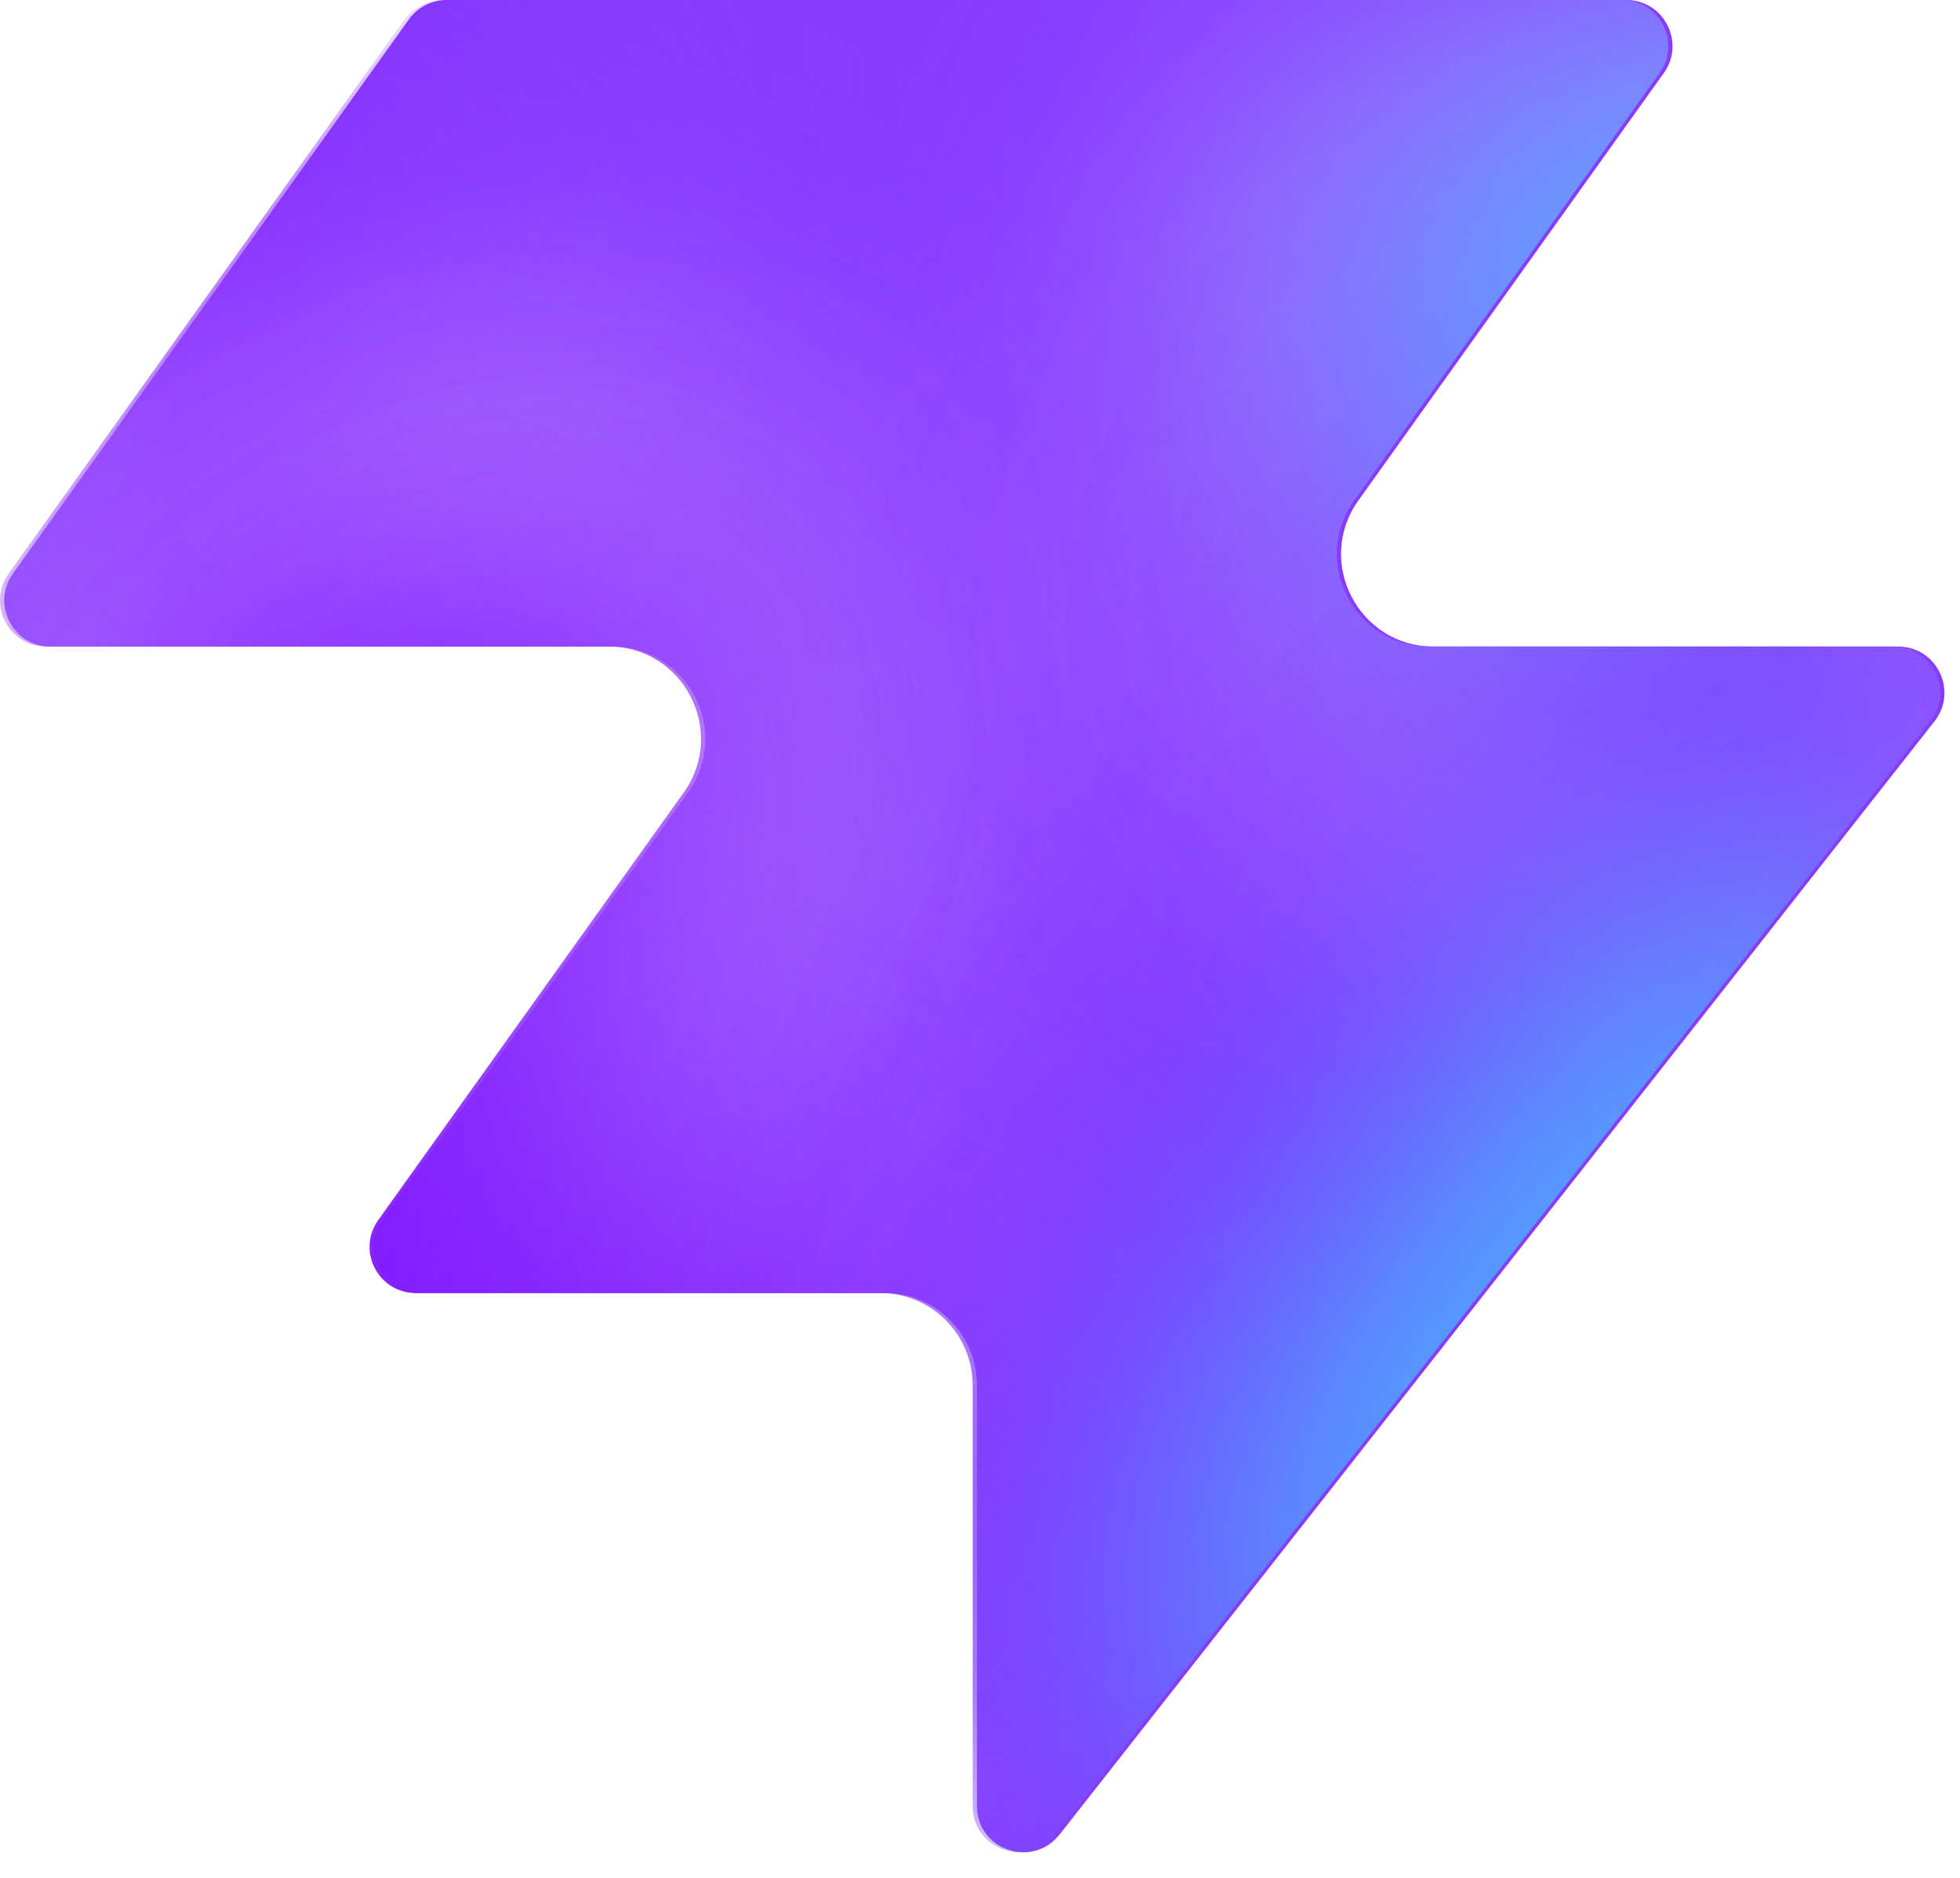
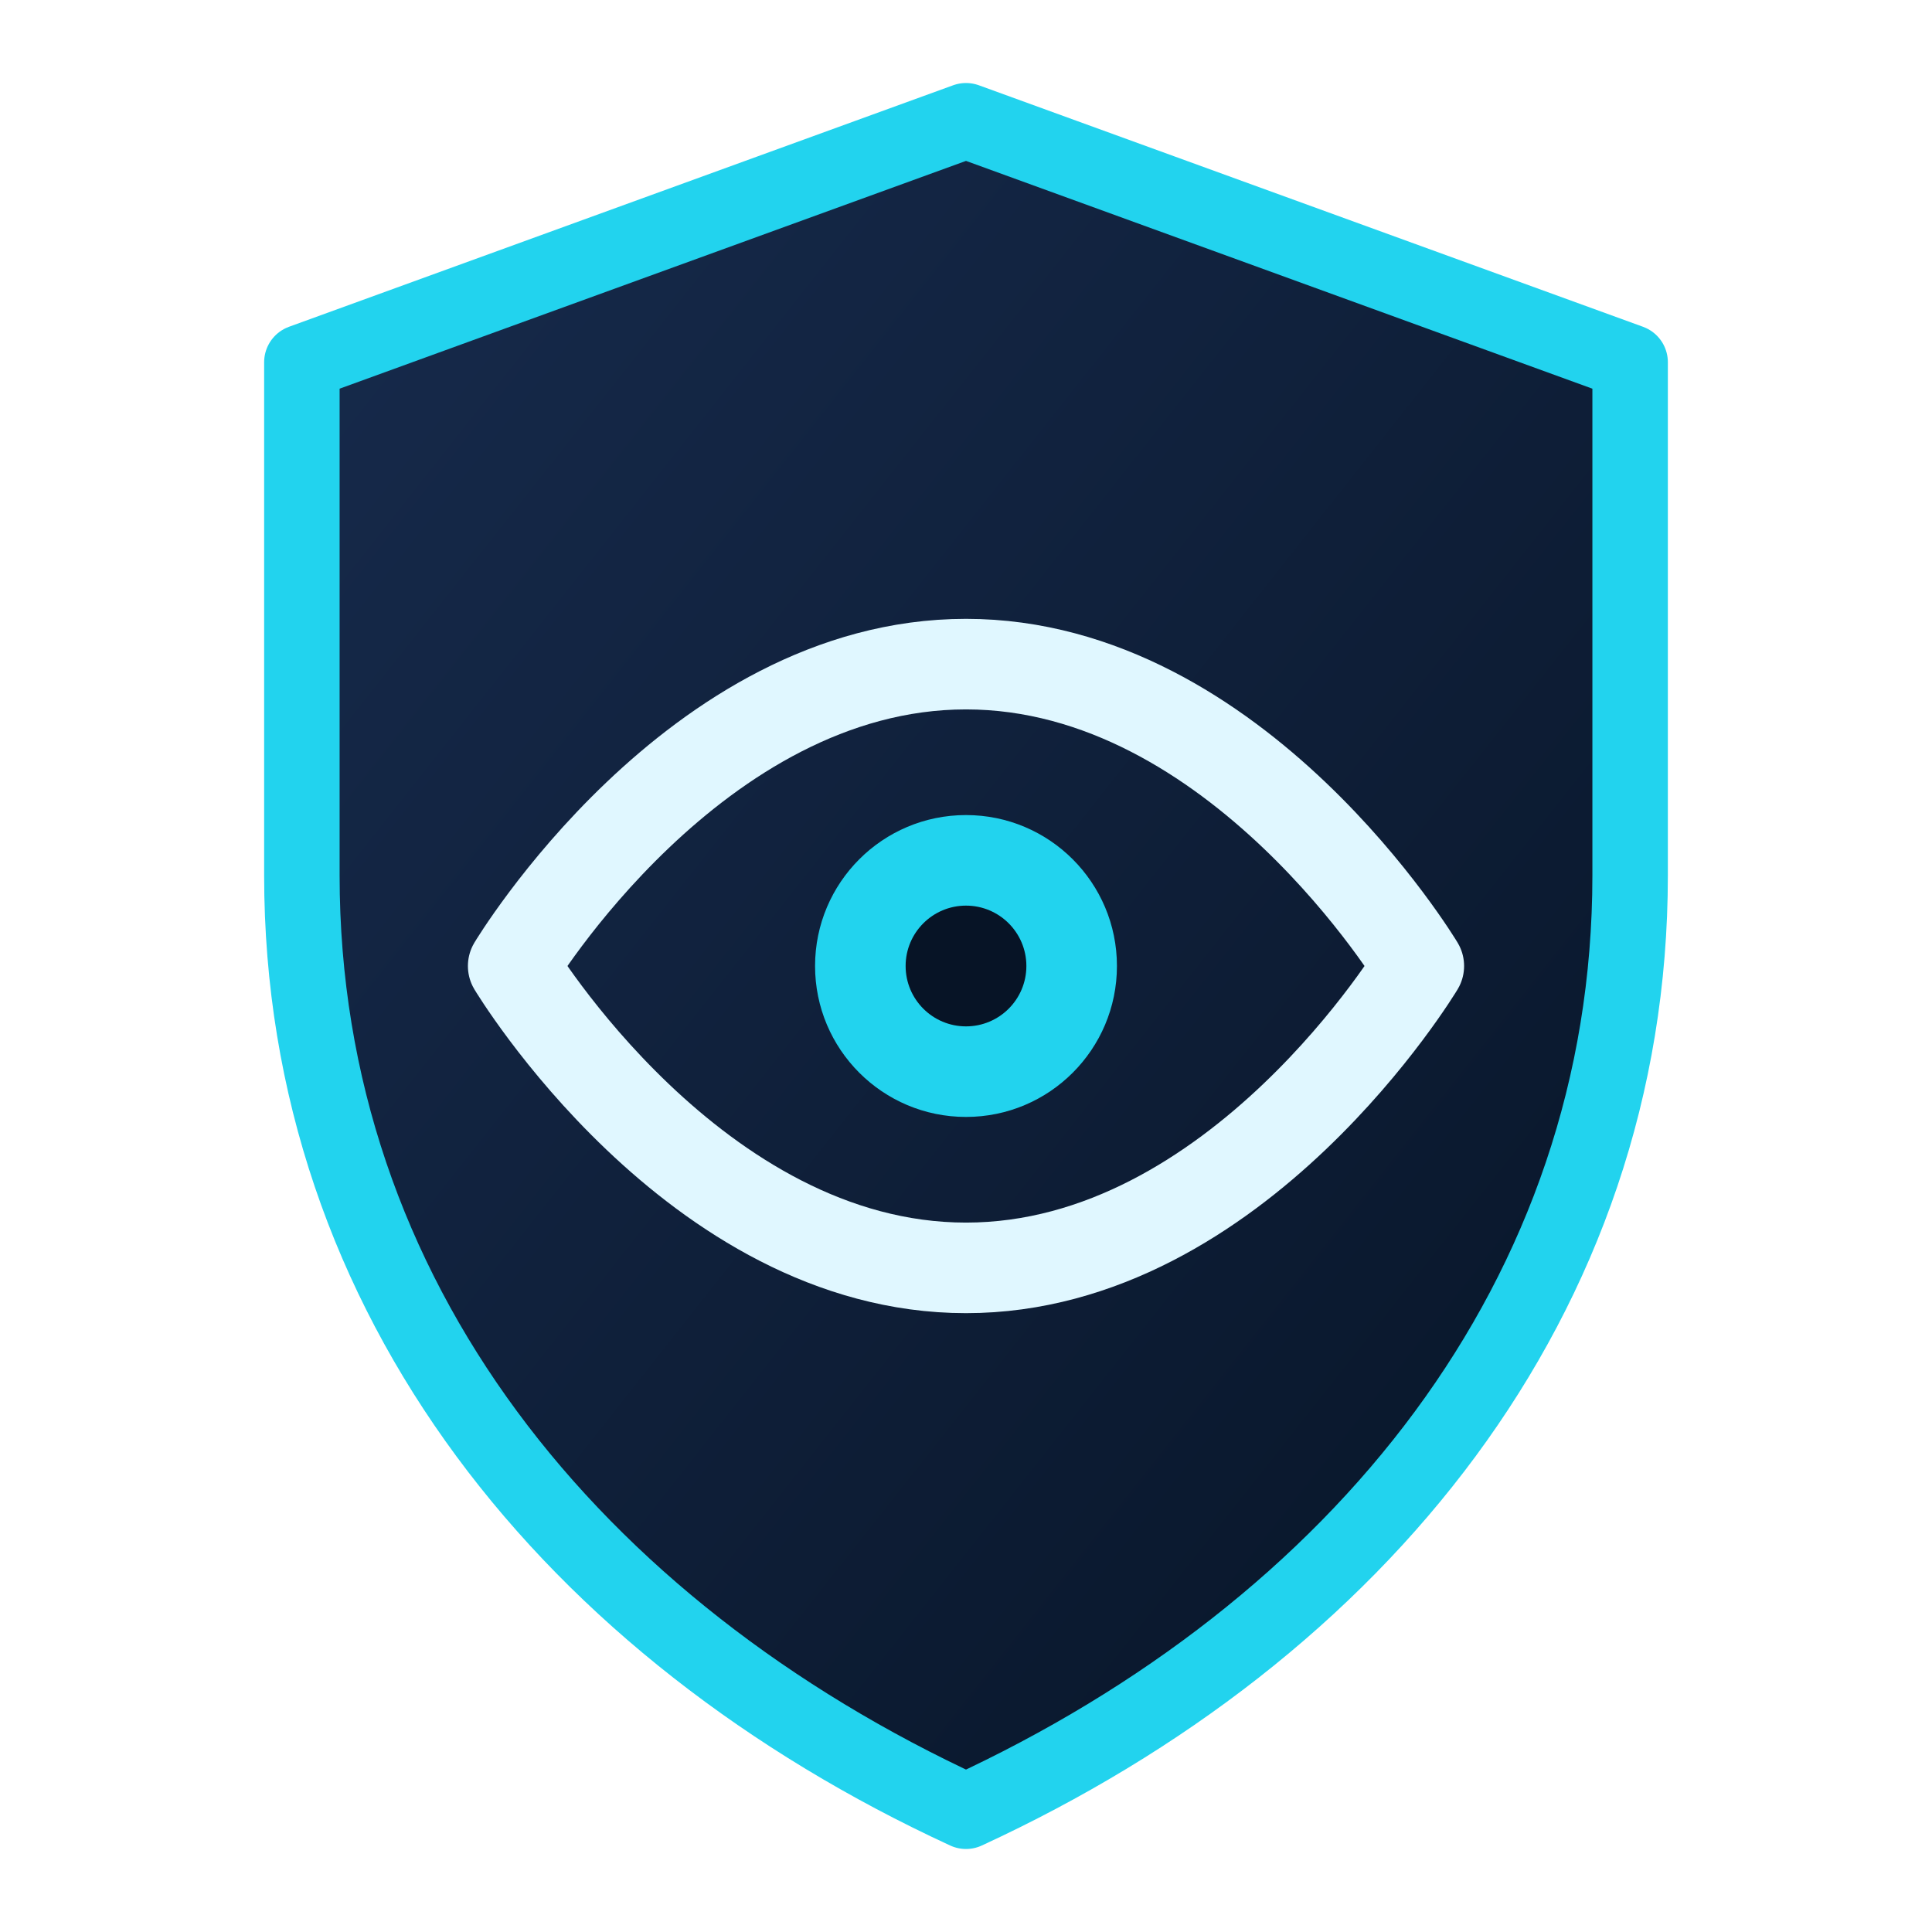
- <svg xmlns="http://www.w3.org/2000/svg" width="48" height="46" fill="none" viewBox="0 0 48 46">
-   <path fill="#863bff" d="M25.946 44.938c-.664.845-2.021.375-2.021-.698V33.937a2.26 2.26 0 0 0-2.262-2.262H10.287c-.92 0-1.456-1.04-.92-1.788l7.48-10.471c1.07-1.497 0-3.578-1.842-3.578H1.237c-.92 0-1.456-1.04-.92-1.788L10.013.474c.214-.297.556-.474.92-.474h28.894c.92 0 1.456 1.04.92 1.788l-7.48 10.471c-1.07 1.498 0 3.579 1.842 3.579h11.377c.943 0 1.473 1.088.89 1.83L25.947 44.94z" style="fill:#863bff;fill:color(display-p3 .525 .23 1);fill-opacity:1" />
-   <mask id="a" width="48" height="46" x="0" y="0" maskUnits="userSpaceOnUse" style="mask-type:alpha">
-     <path fill="#000" d="M25.842 44.938c-.664.844-2.021.375-2.021-.698V33.937a2.26 2.26 0 0 0-2.262-2.262H10.183c-.92 0-1.456-1.04-.92-1.788l7.48-10.471c1.07-1.498 0-3.579-1.842-3.579H1.133c-.92 0-1.456-1.04-.92-1.787L9.91.473c.214-.297.556-.474.92-.474h28.894c.92 0 1.456 1.04.92 1.788l-7.48 10.471c-1.07 1.498 0 3.578 1.842 3.578h11.377c.943 0 1.473 1.088.89 1.832L25.843 44.94z" style="fill:#000;fill-opacity:1" />
-   </mask>
-   <g mask="url(#a)">
-     <g filter="url(#b)">
-       <ellipse cx="5.508" cy="14.704" fill="#ede6ff" rx="5.508" ry="14.704" style="fill:#ede6ff;fill:color(display-p3 .927 .903 1);fill-opacity:1" transform="matrix(.00324 1 1 -.00324 -4.47 31.516)" />
-     </g>
-     <g filter="url(#c)">
-       <ellipse cx="10.399" cy="29.851" fill="#ede6ff" rx="10.399" ry="29.851" style="fill:#ede6ff;fill:color(display-p3 .927 .903 1);fill-opacity:1" transform="matrix(.00324 1 1 -.00324 -39.328 7.883)" />
-     </g>
-     <g filter="url(#d)">
-       <ellipse cx="5.508" cy="30.487" fill="#7e14ff" rx="5.508" ry="30.487" style="fill:#7e14ff;fill:color(display-p3 .492 .077 1);fill-opacity:1" transform="rotate(89.814 -25.913 -14.639)scale(1 -1)" />
-     </g>
-     <g filter="url(#e)">
-       <ellipse cx="5.508" cy="30.599" fill="#7e14ff" rx="5.508" ry="30.599" style="fill:#7e14ff;fill:color(display-p3 .492 .077 1);fill-opacity:1" transform="rotate(89.814 -32.644 -3.334)scale(1 -1)" />
-     </g>
-     <g filter="url(#f)">
-       <ellipse cx="5.508" cy="30.599" fill="#7e14ff" rx="5.508" ry="30.599" style="fill:#7e14ff;fill:color(display-p3 .492 .077 1);fill-opacity:1" transform="matrix(.00324 1 1 -.00324 -34.34 30.47)" />
-     </g>
-     <g filter="url(#g)">
-       <ellipse cx="14.072" cy="22.078" fill="#ede6ff" rx="14.072" ry="22.078" style="fill:#ede6ff;fill:color(display-p3 .927 .903 1);fill-opacity:1" transform="rotate(93.35 24.506 48.493)scale(-1 1)" />
-     </g>
-     <g filter="url(#h)">
-       <ellipse cx="3.47" cy="21.501" fill="#7e14ff" rx="3.47" ry="21.501" style="fill:#7e14ff;fill:color(display-p3 .492 .077 1);fill-opacity:1" transform="rotate(89.009 28.708 47.59)scale(-1 1)" />
-     </g>
-     <g filter="url(#i)">
-       <ellipse cx="3.47" cy="21.501" fill="#7e14ff" rx="3.47" ry="21.501" style="fill:#7e14ff;fill:color(display-p3 .492 .077 1);fill-opacity:1" transform="rotate(89.009 28.708 47.59)scale(-1 1)" />
-     </g>
-     <g filter="url(#j)">
-       <ellipse cx=".387" cy="8.972" fill="#7e14ff" rx="4.407" ry="29.108" style="fill:#7e14ff;fill:color(display-p3 .492 .077 1);fill-opacity:1" transform="rotate(39.51 .387 8.972)" />
-     </g>
-     <g filter="url(#k)">
-       <ellipse cx="47.523" cy="-6.092" fill="#7e14ff" rx="4.407" ry="29.108" style="fill:#7e14ff;fill:color(display-p3 .492 .077 1);fill-opacity:1" transform="rotate(37.892 47.523 -6.092)" />
-     </g>
-     <g filter="url(#l)">
-       <ellipse cx="41.412" cy="6.333" fill="#47bfff" rx="5.971" ry="9.665" style="fill:#47bfff;fill:color(display-p3 .28 .748 1);fill-opacity:1" transform="rotate(37.892 41.412 6.333)" />
-     </g>
-     <g filter="url(#m)">
-       <ellipse cx="-1.879" cy="38.332" fill="#7e14ff" rx="4.407" ry="29.108" style="fill:#7e14ff;fill:color(display-p3 .492 .077 1);fill-opacity:1" transform="rotate(37.892 -1.88 38.332)" />
-     </g>
-     <g filter="url(#n)">
-       <ellipse cx="-1.879" cy="38.332" fill="#7e14ff" rx="4.407" ry="29.108" style="fill:#7e14ff;fill:color(display-p3 .492 .077 1);fill-opacity:1" transform="rotate(37.892 -1.88 38.332)" />
-     </g>
-     <g filter="url(#o)">
-       <ellipse cx="35.651" cy="29.907" fill="#7e14ff" rx="4.407" ry="29.108" style="fill:#7e14ff;fill:color(display-p3 .492 .077 1);fill-opacity:1" transform="rotate(37.892 35.651 29.907)" />
-     </g>
-     <g filter="url(#p)">
-       <ellipse cx="38.418" cy="32.4" fill="#47bfff" rx="5.971" ry="15.297" style="fill:#47bfff;fill:color(display-p3 .28 .748 1);fill-opacity:1" transform="rotate(37.892 38.418 32.4)" />
-     </g>
-   </g>
+ <svg xmlns="http://www.w3.org/2000/svg" viewBox="0 0 64 64">
  <defs>
-     <filter id="b" width="60.045" height="41.654" x="-19.77" y="16.149" color-interpolation-filters="sRGB" filterUnits="userSpaceOnUse">
-       <feFlood flood-opacity="0" result="BackgroundImageFix" />
-       <feBlend in="SourceGraphic" in2="BackgroundImageFix" result="shape" />
-       <feGaussianBlur result="effect1_foregroundBlur_2002_17158" stdDeviation="7.659" />
-     </filter>
-     <filter id="c" width="90.34" height="51.437" x="-54.613" y="-7.533" color-interpolation-filters="sRGB" filterUnits="userSpaceOnUse">
-       <feFlood flood-opacity="0" result="BackgroundImageFix" />
-       <feBlend in="SourceGraphic" in2="BackgroundImageFix" result="shape" />
-       <feGaussianBlur result="effect1_foregroundBlur_2002_17158" stdDeviation="7.659" />
-     </filter>
-     <filter id="d" width="79.355" height="29.4" x="-49.64" y="2.03" color-interpolation-filters="sRGB" filterUnits="userSpaceOnUse">
-       <feFlood flood-opacity="0" result="BackgroundImageFix" />
-       <feBlend in="SourceGraphic" in2="BackgroundImageFix" result="shape" />
-       <feGaussianBlur result="effect1_foregroundBlur_2002_17158" stdDeviation="4.596" />
-     </filter>
-     <filter id="e" width="79.579" height="29.4" x="-45.045" y="20.029" color-interpolation-filters="sRGB" filterUnits="userSpaceOnUse">
-       <feFlood flood-opacity="0" result="BackgroundImageFix" />
-       <feBlend in="SourceGraphic" in2="BackgroundImageFix" result="shape" />
-       <feGaussianBlur result="effect1_foregroundBlur_2002_17158" stdDeviation="4.596" />
-     </filter>
-     <filter id="f" width="79.579" height="29.4" x="-43.513" y="21.178" color-interpolation-filters="sRGB" filterUnits="userSpaceOnUse">
-       <feFlood flood-opacity="0" result="BackgroundImageFix" />
-       <feBlend in="SourceGraphic" in2="BackgroundImageFix" result="shape" />
-       <feGaussianBlur result="effect1_foregroundBlur_2002_17158" stdDeviation="4.596" />
-     </filter>
-     <filter id="g" width="74.749" height="58.852" x="15.756" y="-17.901" color-interpolation-filters="sRGB" filterUnits="userSpaceOnUse">
-       <feFlood flood-opacity="0" result="BackgroundImageFix" />
-       <feBlend in="SourceGraphic" in2="BackgroundImageFix" result="shape" />
-       <feGaussianBlur result="effect1_foregroundBlur_2002_17158" stdDeviation="7.659" />
-     </filter>
-     <filter id="h" width="61.377" height="25.362" x="23.548" y="2.284" color-interpolation-filters="sRGB" filterUnits="userSpaceOnUse">
-       <feFlood flood-opacity="0" result="BackgroundImageFix" />
-       <feBlend in="SourceGraphic" in2="BackgroundImageFix" result="shape" />
-       <feGaussianBlur result="effect1_foregroundBlur_2002_17158" stdDeviation="4.596" />
-     </filter>
-     <filter id="i" width="61.377" height="25.362" x="23.548" y="2.284" color-interpolation-filters="sRGB" filterUnits="userSpaceOnUse">
-       <feFlood flood-opacity="0" result="BackgroundImageFix" />
-       <feBlend in="SourceGraphic" in2="BackgroundImageFix" result="shape" />
-       <feGaussianBlur result="effect1_foregroundBlur_2002_17158" stdDeviation="4.596" />
-     </filter>
-     <filter id="j" width="56.045" height="63.649" x="-27.636" y="-22.853" color-interpolation-filters="sRGB" filterUnits="userSpaceOnUse">
-       <feFlood flood-opacity="0" result="BackgroundImageFix" />
-       <feBlend in="SourceGraphic" in2="BackgroundImageFix" result="shape" />
-       <feGaussianBlur result="effect1_foregroundBlur_2002_17158" stdDeviation="4.596" />
-     </filter>
-     <filter id="k" width="54.814" height="64.646" x="20.116" y="-38.415" color-interpolation-filters="sRGB" filterUnits="userSpaceOnUse">
-       <feFlood flood-opacity="0" result="BackgroundImageFix" />
-       <feBlend in="SourceGraphic" in2="BackgroundImageFix" result="shape" />
-       <feGaussianBlur result="effect1_foregroundBlur_2002_17158" stdDeviation="4.596" />
-     </filter>
-     <filter id="l" width="33.541" height="35.313" x="24.641" y="-11.323" color-interpolation-filters="sRGB" filterUnits="userSpaceOnUse">
-       <feFlood flood-opacity="0" result="BackgroundImageFix" />
-       <feBlend in="SourceGraphic" in2="BackgroundImageFix" result="shape" />
-       <feGaussianBlur result="effect1_foregroundBlur_2002_17158" stdDeviation="4.596" />
-     </filter>
-     <filter id="m" width="54.814" height="64.646" x="-29.286" y="6.009" color-interpolation-filters="sRGB" filterUnits="userSpaceOnUse">
-       <feFlood flood-opacity="0" result="BackgroundImageFix" />
-       <feBlend in="SourceGraphic" in2="BackgroundImageFix" result="shape" />
-       <feGaussianBlur result="effect1_foregroundBlur_2002_17158" stdDeviation="4.596" />
-     </filter>
-     <filter id="n" width="54.814" height="64.646" x="-29.286" y="6.009" color-interpolation-filters="sRGB" filterUnits="userSpaceOnUse">
-       <feFlood flood-opacity="0" result="BackgroundImageFix" />
-       <feBlend in="SourceGraphic" in2="BackgroundImageFix" result="shape" />
-       <feGaussianBlur result="effect1_foregroundBlur_2002_17158" stdDeviation="4.596" />
-     </filter>
-     <filter id="o" width="54.814" height="64.646" x="8.244" y="-2.416" color-interpolation-filters="sRGB" filterUnits="userSpaceOnUse">
-       <feFlood flood-opacity="0" result="BackgroundImageFix" />
-       <feBlend in="SourceGraphic" in2="BackgroundImageFix" result="shape" />
-       <feGaussianBlur result="effect1_foregroundBlur_2002_17158" stdDeviation="4.596" />
-     </filter>
-     <filter id="p" width="39.409" height="43.623" x="18.713" y="10.588" color-interpolation-filters="sRGB" filterUnits="userSpaceOnUse">
-       <feFlood flood-opacity="0" result="BackgroundImageFix" />
-       <feBlend in="SourceGraphic" in2="BackgroundImageFix" result="shape" />
-       <feGaussianBlur result="effect1_foregroundBlur_2002_17158" stdDeviation="4.596" />
-     </filter>
+     <linearGradient id="shield" x1="0" y1="0" x2="1" y2="1">
+       <stop offset="0%" stop-color="#172B4D" />
+       <stop offset="100%" stop-color="#071426" />
+     </linearGradient>
  </defs>
+   <path d="M32 4 54 12v17c0 14-9 25-22 31C19 54 10 43 10 29V12L32 4Z" fill="url(#shield)" stroke="#22D3EE" stroke-width="2.5" stroke-linejoin="round" />
+   <path d="M17 32s6-10 15-10 15 10 15 10-6 10-15 10-15-10-15-10Z" fill="none" stroke="#E0F7FF" stroke-width="3" stroke-linecap="round" stroke-linejoin="round" />
+   <circle cx="32" cy="32" r="5" fill="#22D3EE" />
+   <circle cx="32" cy="32" r="2" fill="#071426" />
</svg>
